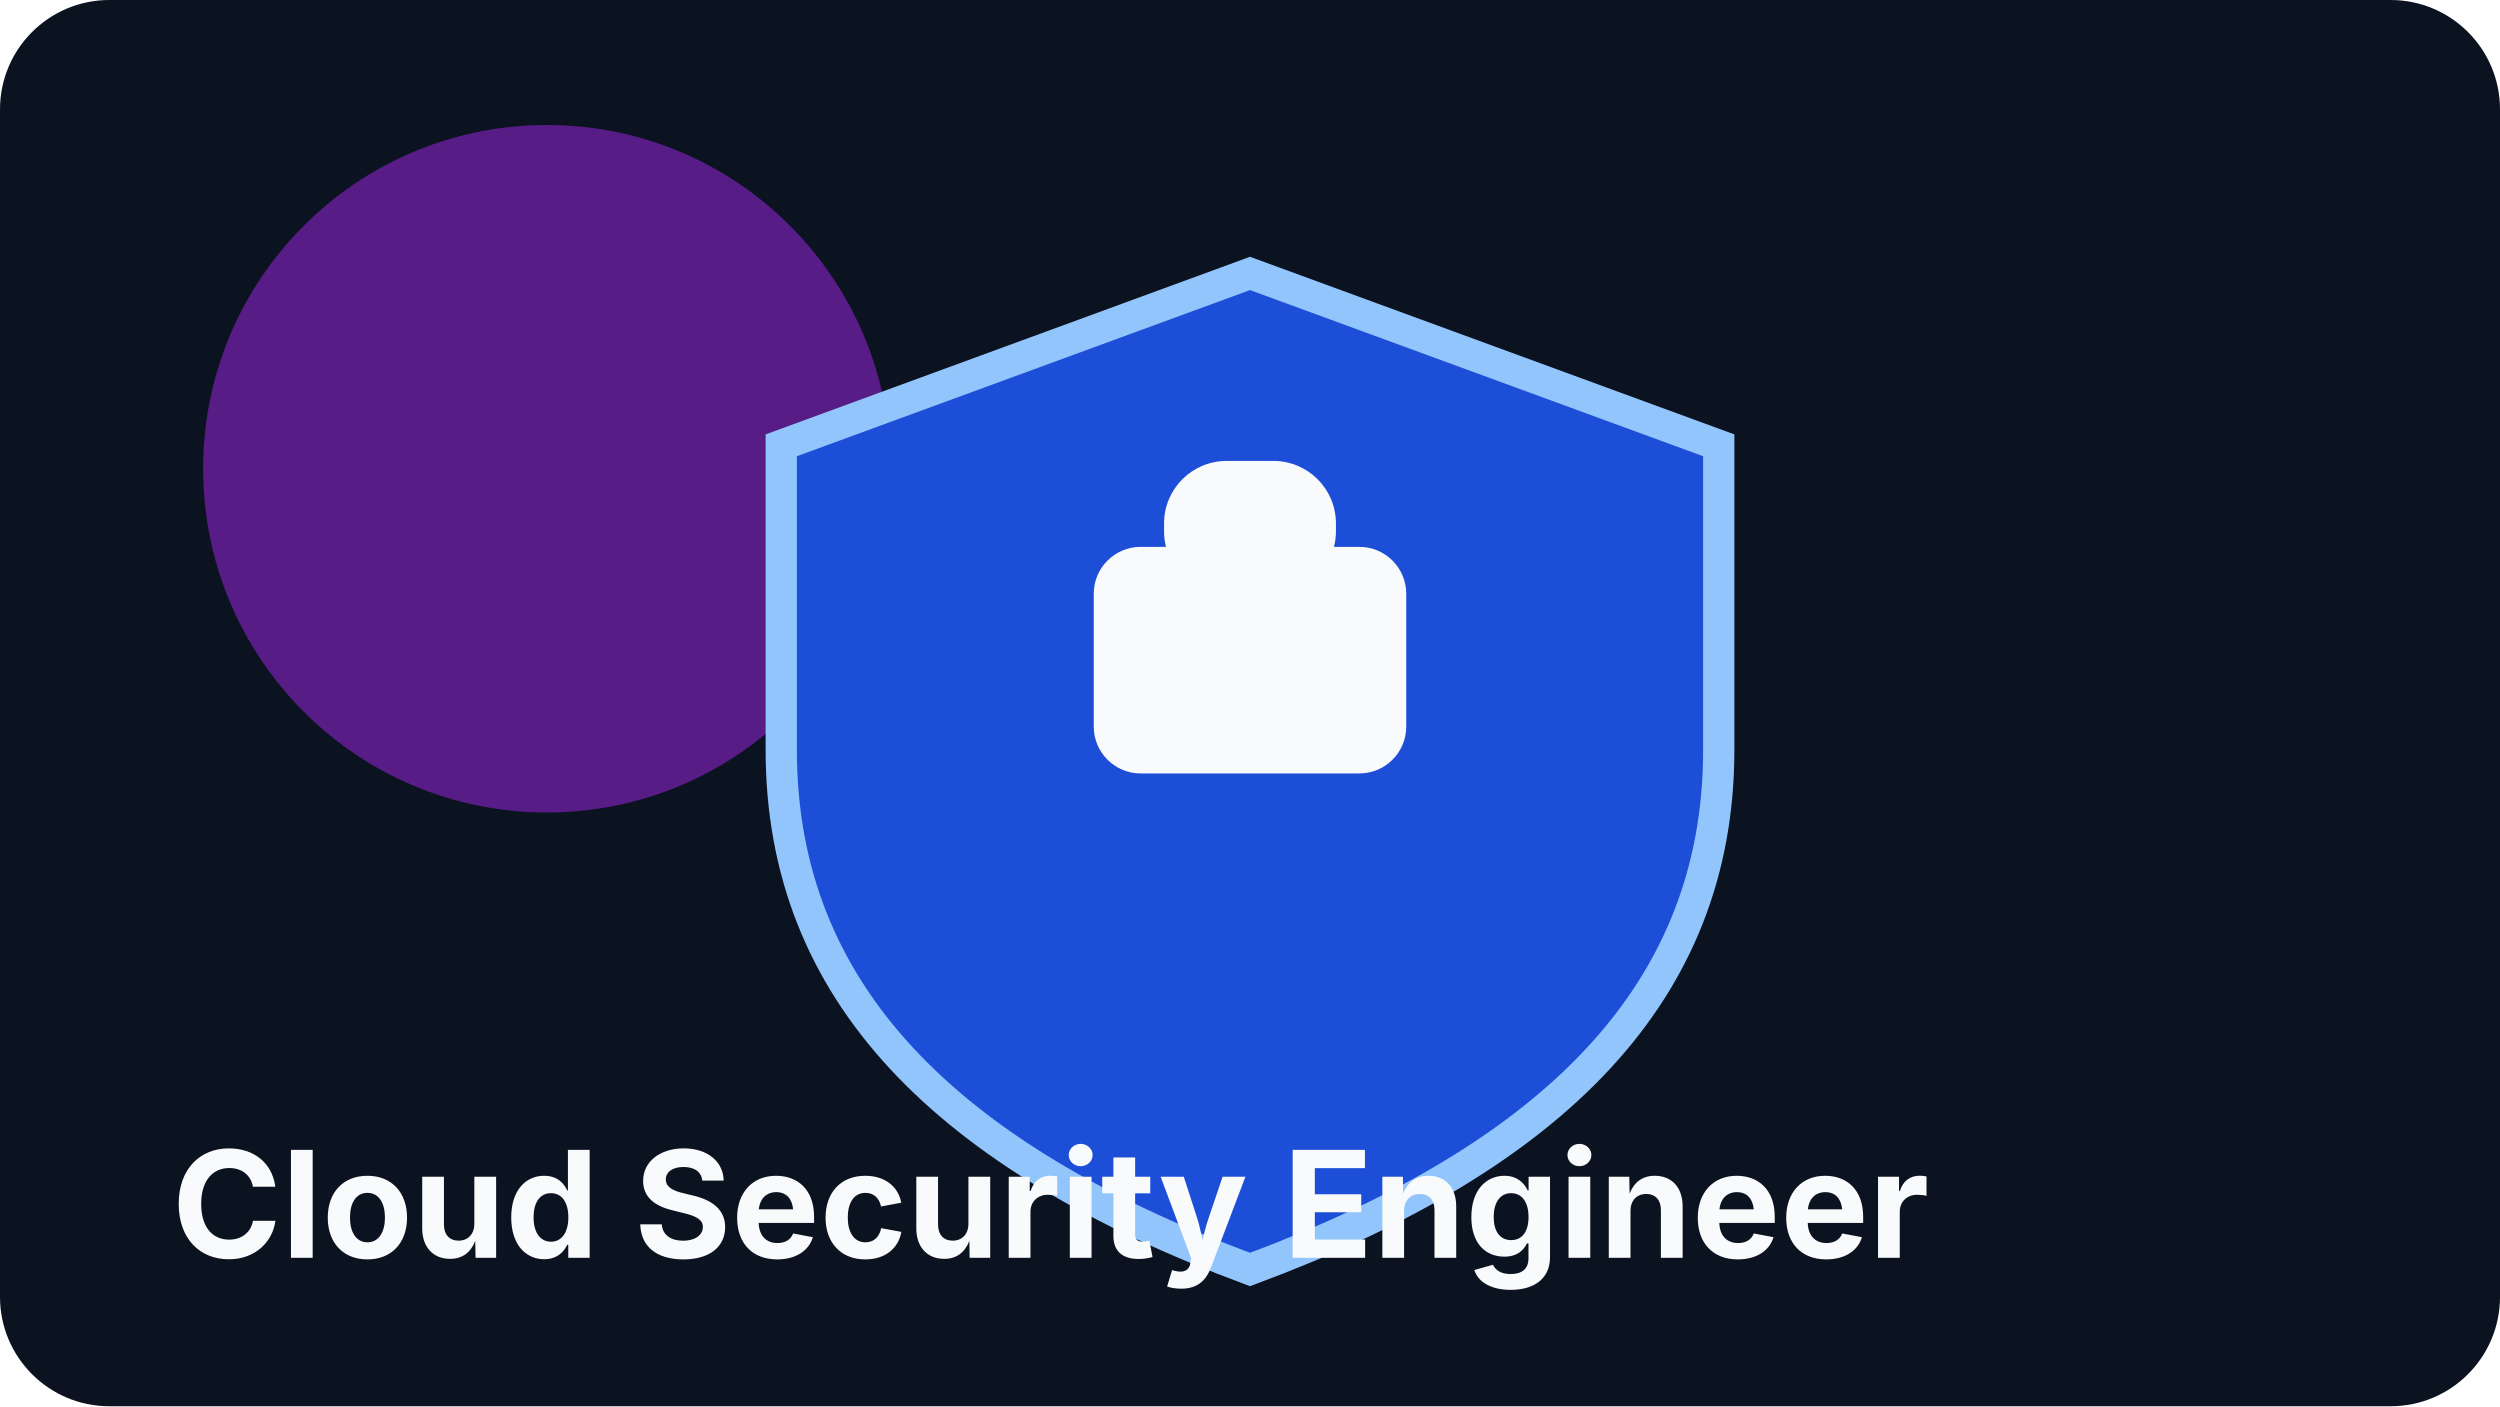
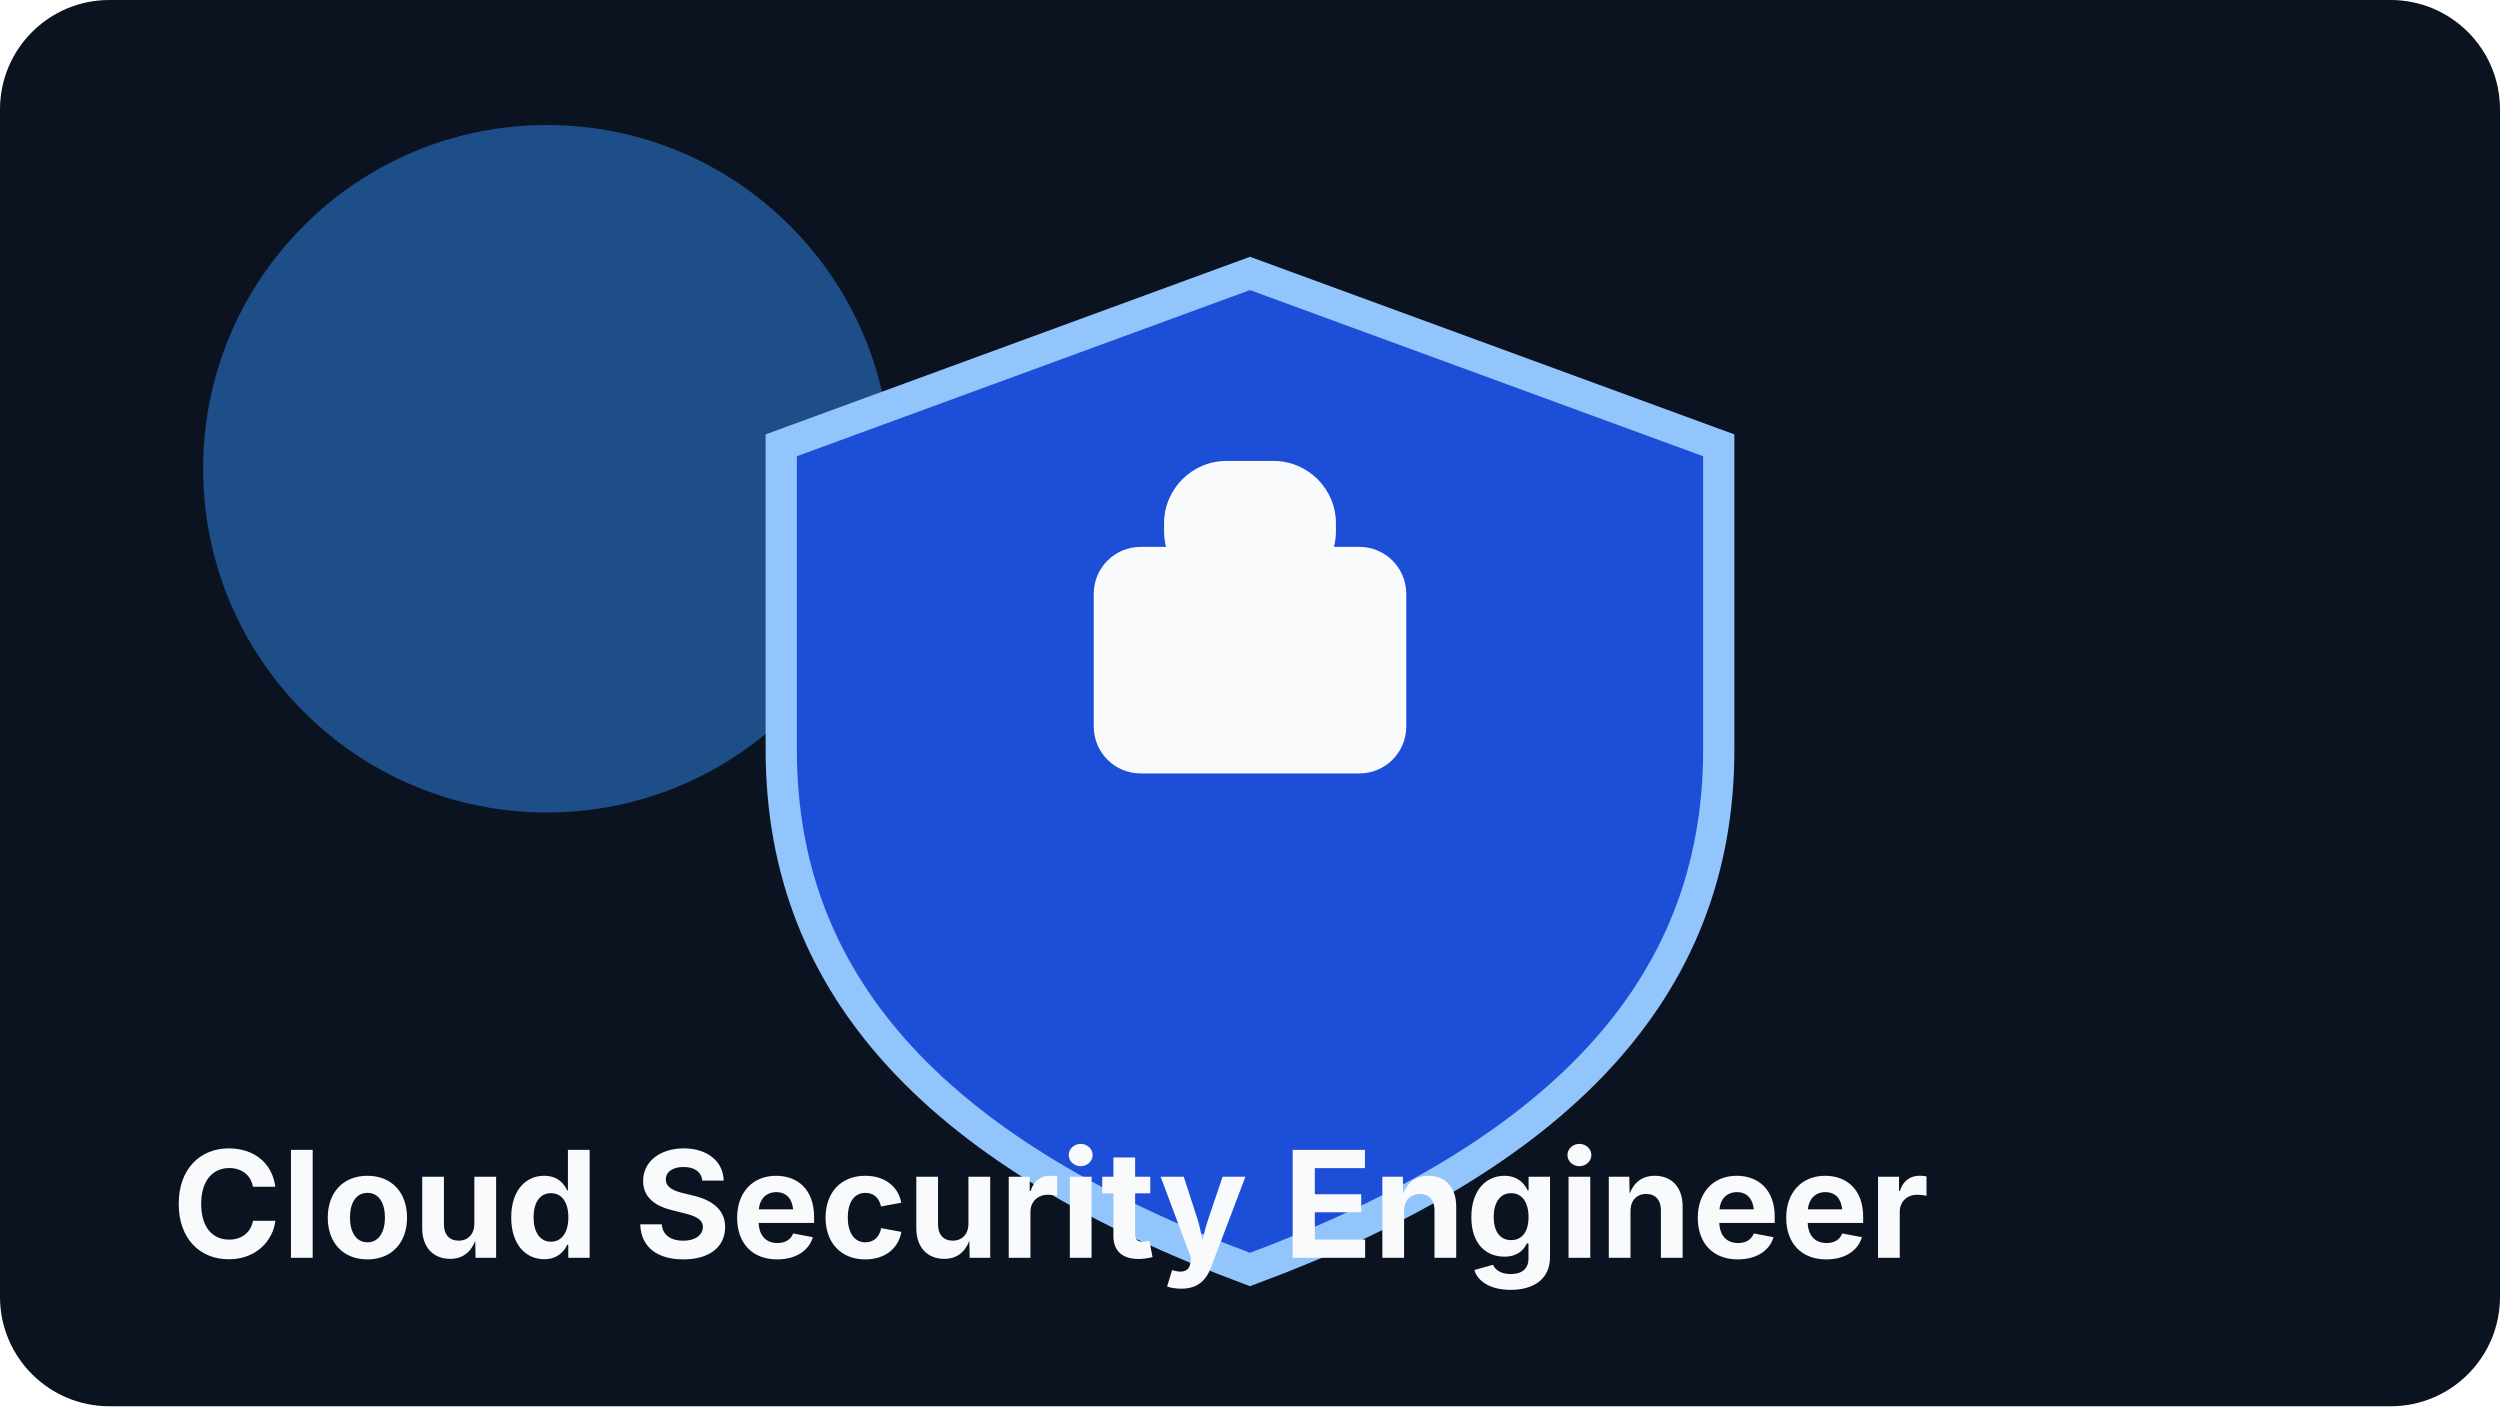
<svg xmlns="http://www.w3.org/2000/svg" viewBox="0 0 640 360">
  <rect width="640" height="360" rx="28" fill="#0b1220" />
-   <circle cx="140" cy="120" r="88" fill="#581c87" />
+   <circle cx="140" cy="120" r="88" fill="#1e4e87" />
  <path d="M320 70l120 44v78c0 62-42 104-120 133-78-29-120-71-120-133v-78z" fill="#1d4ed8" stroke="#93c5fd" stroke-width="8" />
  <rect x="280" y="140" width="80" height="58" rx="12" fill="#f8fafc" />
  <rect x="298" y="118" width="44" height="34" rx="16" fill="#f8fafc" />
  <text x="44" y="322" fill="#f8fafc" font-size="38" font-family="Inter,Segoe UI,sans-serif" font-weight="700">Cloud Security Engineer</text>
</svg>
